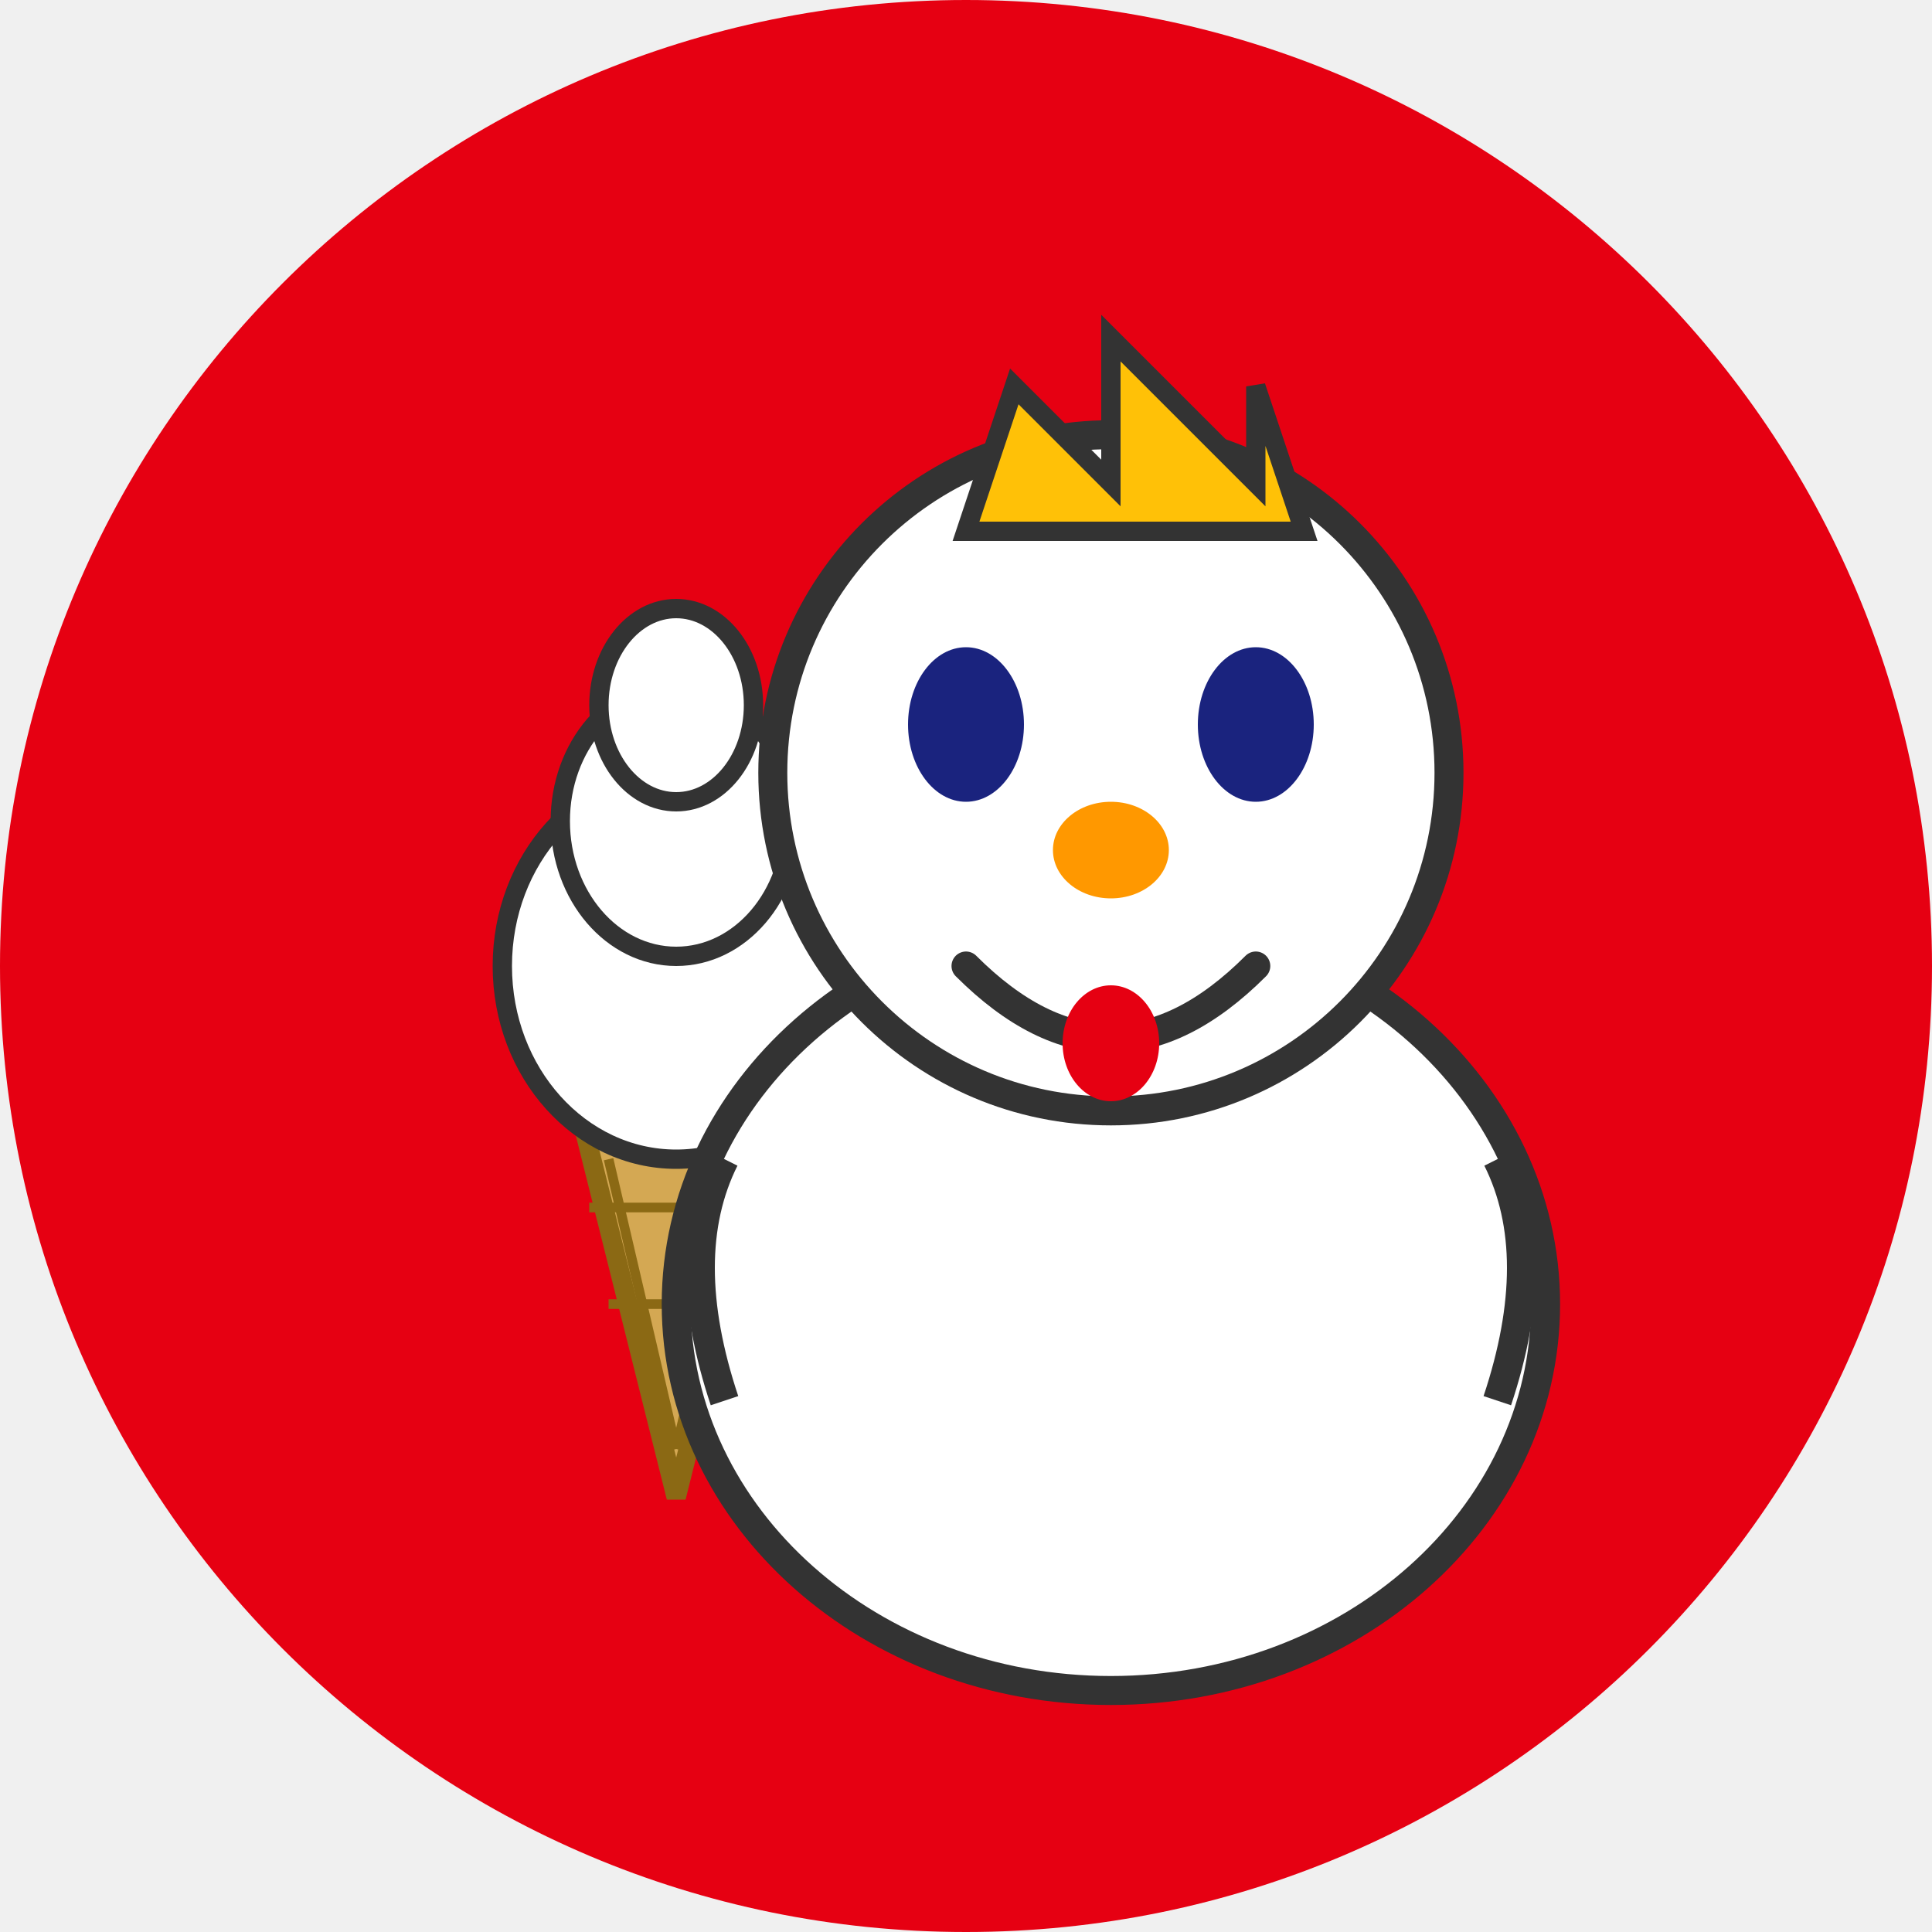
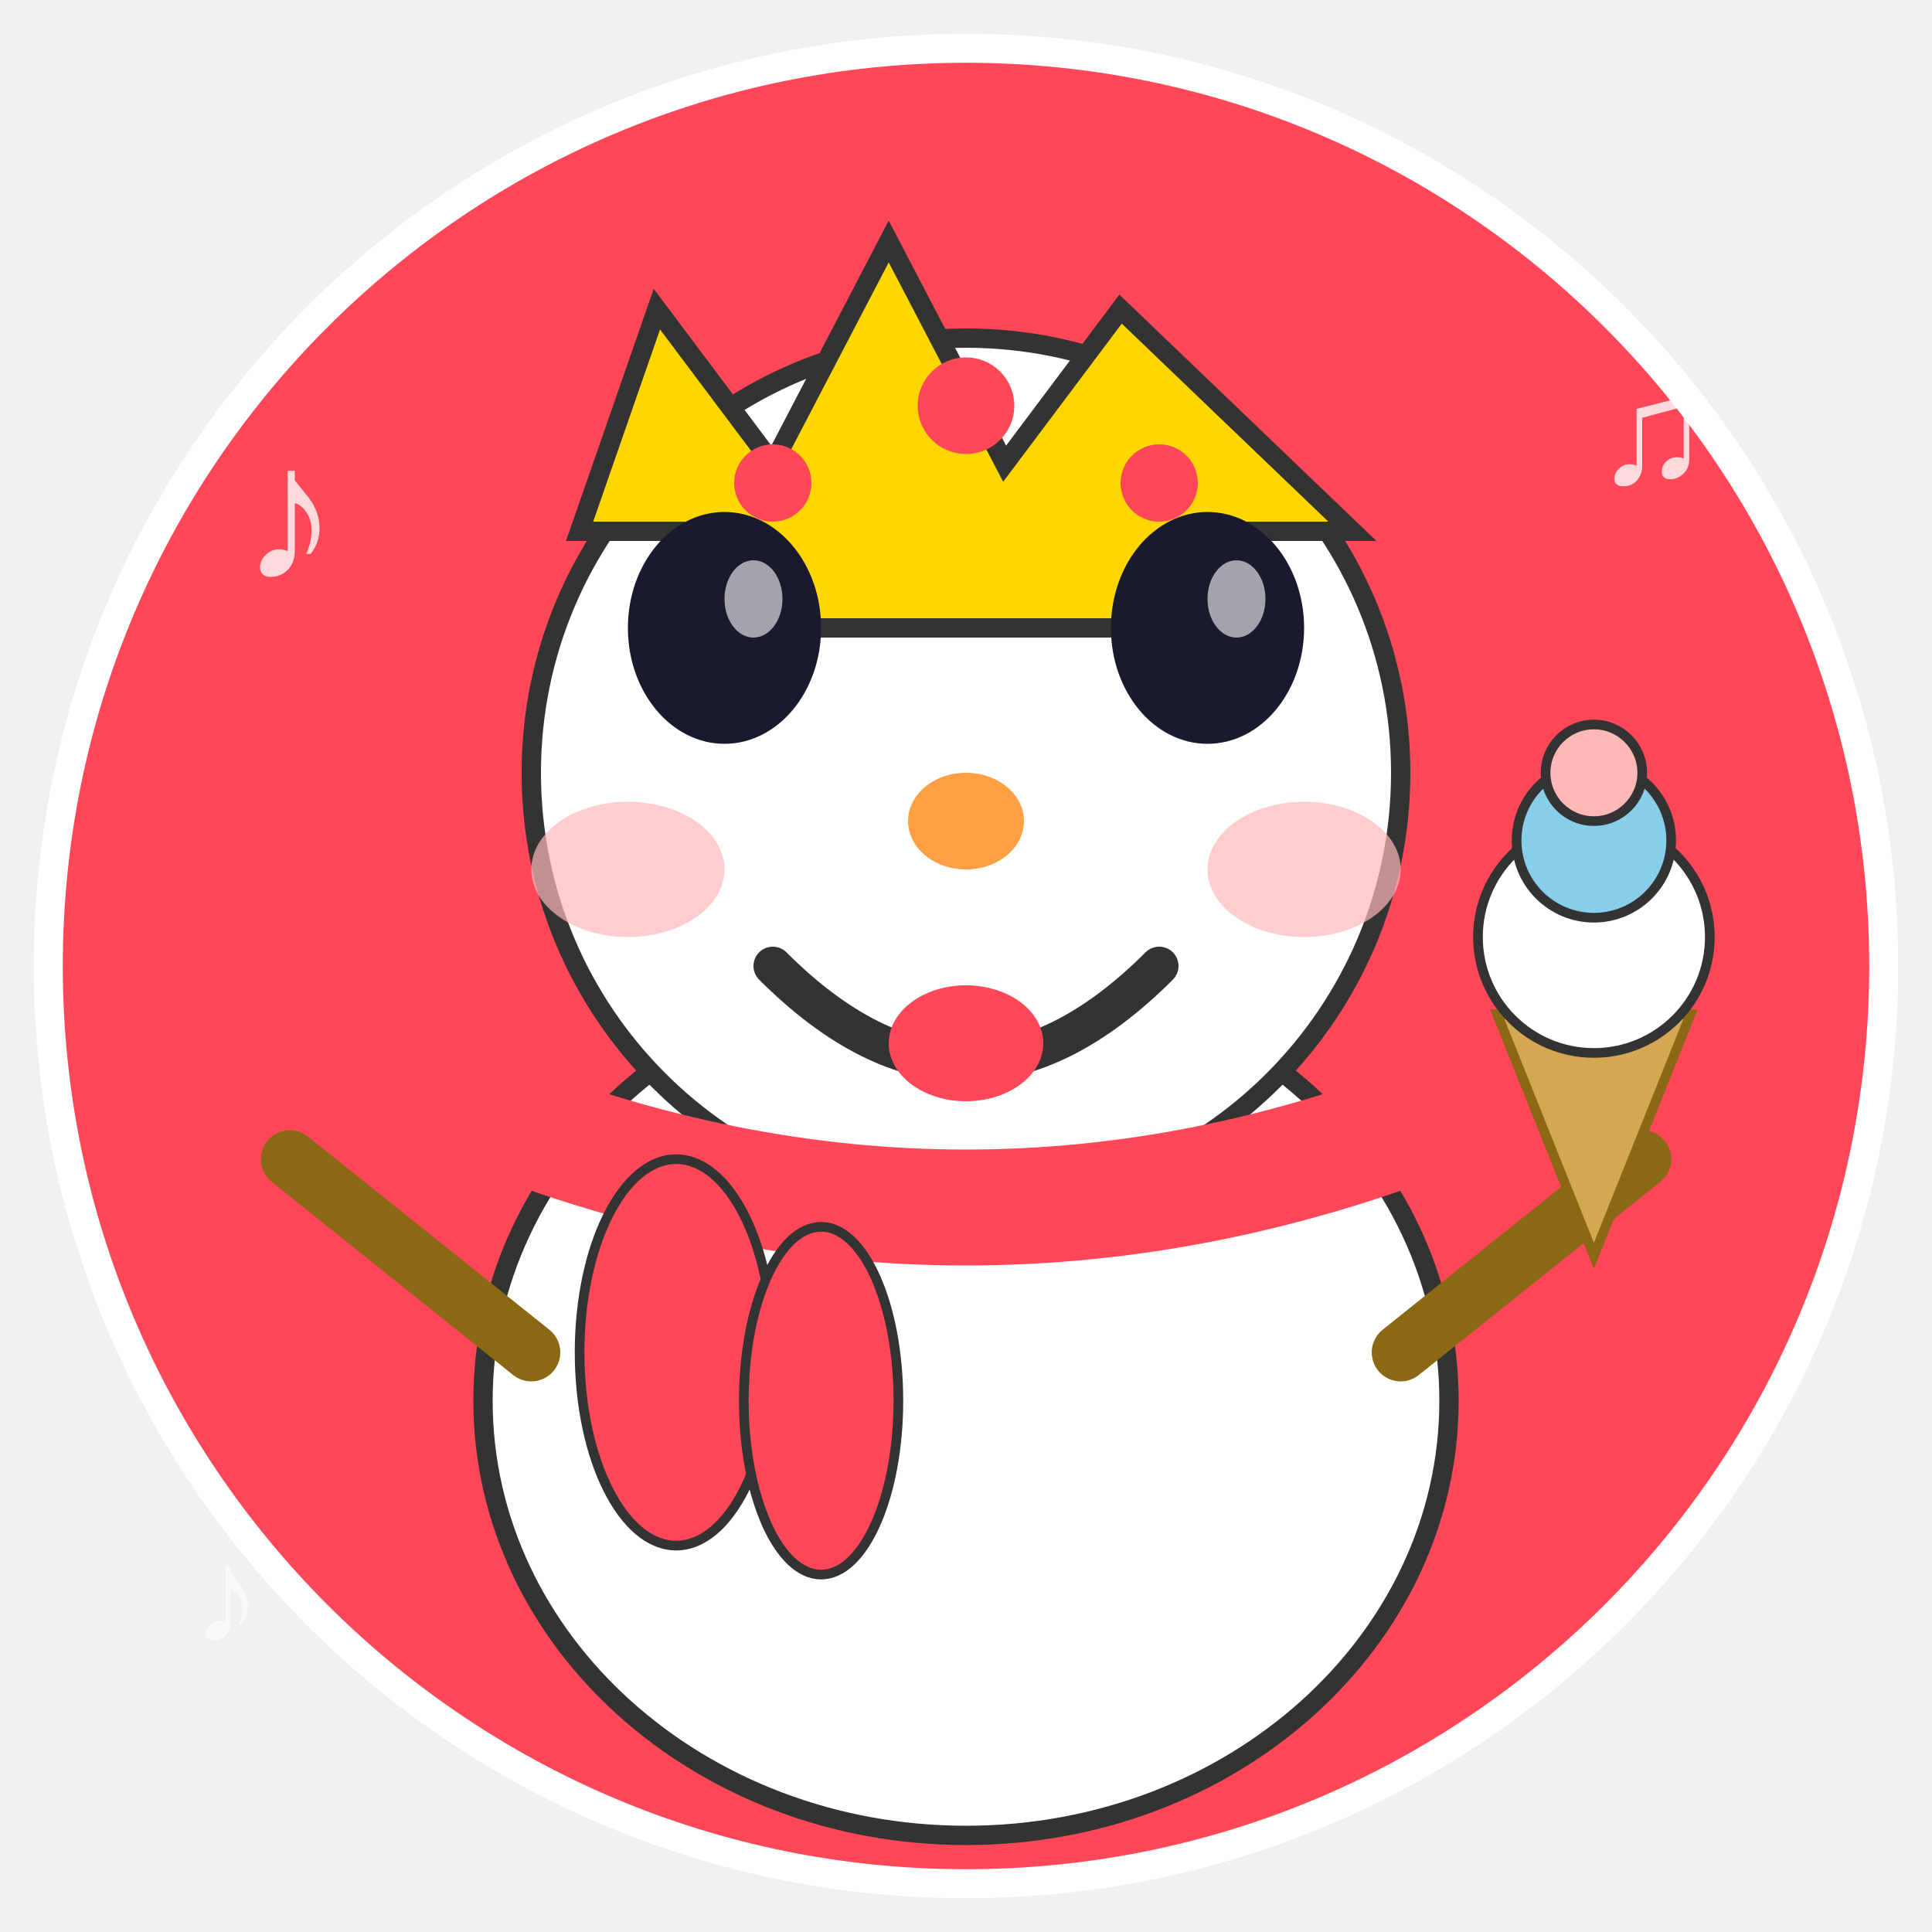
<svg xmlns="http://www.w3.org/2000/svg" viewBox="0 0 200 200">
-   <circle cx="100" cy="100" r="100" fill="#e60012" />
-   <g transform="translate(35, 45)">
-     <polygon points="25,70 45,70 35,110" fill="#d4a853" stroke="#8b6914" stroke-width="2" />
-     <line x1="28" y1="75" x2="35" y2="105" stroke="#8b6914" stroke-width="1" />
-     <line x1="42" y1="75" x2="35" y2="105" stroke="#8b6914" stroke-width="1" />
-     <line x1="26" y1="80" x2="44" y2="80" stroke="#8b6914" stroke-width="1" />
-     <line x1="28" y1="90" x2="42" y2="90" stroke="#8b6914" stroke-width="1" />
-     <ellipse cx="35" cy="55" rx="18" ry="20" fill="white" stroke="#333" stroke-width="2" />
-     <ellipse cx="35" cy="40" rx="12" ry="14" fill="white" stroke="#333" stroke-width="2" />
-     <ellipse cx="35" cy="28" rx="8" ry="10" fill="white" stroke="#333" stroke-width="2" />
+   <circle cx="100" cy="100" r="95" fill="#ff4757" stroke="#fff" stroke-width="3" />
+   <ellipse cx="100" cy="145" rx="50" ry="45" fill="white" stroke="#333" stroke-width="2" />
+   <circle cx="100" cy="80" r="45" fill="white" stroke="#333" stroke-width="2" />
+   <g transform="translate(60, 20)">
+     <path d="M0,35 L8,12 L20,28 L32,5 L44,28 L56,12 L80,35 L70,35 L70,45 L10,45 L10,35 Z" fill="#ffd700" stroke="#333" stroke-width="2" />
+     <circle cx="20" cy="30" r="4" fill="#ff4757" />
+     <circle cx="40" cy="22" r="5" fill="#ff4757" />
+     <circle cx="60" cy="30" r="4" fill="#ff4757" />
  </g>
-   <ellipse cx="115" cy="135" rx="45" ry="40" fill="white" stroke="#333" stroke-width="3" />
-   <circle cx="115" cy="80" r="35" fill="white" stroke="#333" stroke-width="3" />
-   <g transform="translate(100, 30)">
-     <path d="M0,25 L5,10 L15,20 L15,5 L30,20 L30,10 L35,25 Z" fill="#ffc107" stroke="#333" stroke-width="2" />
+   <g transform="translate(75, 65)">
+     <ellipse cx="0" cy="0" rx="10" ry="12" fill="#1a1a2e" />
+     <ellipse cx="3" cy="-3" rx="3" ry="4" fill="white" opacity="0.6" />
  </g>
-   <ellipse cx="100" cy="75" rx="6" ry="8" fill="#1a237e" />
-   <ellipse cx="130" cy="75" rx="6" ry="8" fill="#1a237e" />
-   <ellipse cx="115" cy="88" rx="6" ry="5" fill="#ff9800" />
-   <path d="M100,100 Q115,115 130,100" fill="none" stroke="#333" stroke-width="3" stroke-linecap="round" />
-   <ellipse cx="115" cy="108" rx="5" ry="6" fill="#e60012" />
-   <path d="M75,120 Q70,130 75,145" fill="none" stroke="#333" stroke-width="3" />
-   <path d="M155,120 Q160,130 155,145" fill="none" stroke="#333" stroke-width="3" />
+   <g transform="translate(125, 65)">
+     <ellipse cx="0" cy="0" rx="10" ry="12" fill="#1a1a2e" />
+     <ellipse cx="3" cy="-3" rx="3" ry="4" fill="white" opacity="0.6" />
+   </g>
+   <ellipse cx="65" cy="90" rx="10" ry="7" fill="#ffb8b8" opacity="0.7" />
+   <ellipse cx="135" cy="90" rx="10" ry="7" fill="#ffb8b8" opacity="0.7" />
+   <ellipse cx="100" cy="85" rx="6" ry="5" fill="#ff9f43" />
+   <path d="M80,100 Q100,120 120,100" fill="none" stroke="#333" stroke-width="4" stroke-linecap="round" />
+   <ellipse cx="100" cy="108" rx="8" ry="6" fill="#ff4757" />
+   <path d="M50,115 Q100,135 150,115" fill="none" stroke="#ff4757" stroke-width="12" stroke-linecap="round" />
+   <ellipse cx="70" cy="140" rx="10" ry="20" fill="#ff4757" stroke="#333" stroke-width="1" />
+   <ellipse cx="85" cy="145" rx="8" ry="18" fill="#ff4757" stroke="#333" stroke-width="1" />
+   <line x1="55" y1="140" x2="30" y2="120" stroke="#8b6914" stroke-width="6" stroke-linecap="round" />
+   <line x1="145" y1="140" x2="170" y2="120" stroke="#8b6914" stroke-width="6" stroke-linecap="round" />
+   <g transform="translate(155, 85)">
+     <polygon points="0,20 20,20 10,45" fill="#d4a853" stroke="#8b6914" stroke-width="1" />
+     <circle cx="10" cy="12" r="12" fill="white" stroke="#333" stroke-width="1" />
+     <circle cx="10" cy="2" r="8" fill="#87ceeb" stroke="#333" stroke-width="1" />
+     <circle cx="10" cy="-5" r="5" fill="#ffb8b8" stroke="#333" stroke-width="1" />
+   </g>
+   <text x="25" y="60" font-size="20" fill="white" opacity="0.8">♪</text>
+   <text x="165" y="50" font-size="16" fill="white" opacity="0.8">♫</text>
+   <text x="20" y="170" font-size="14" fill="white" opacity="0.6">♪</text>
</svg>
